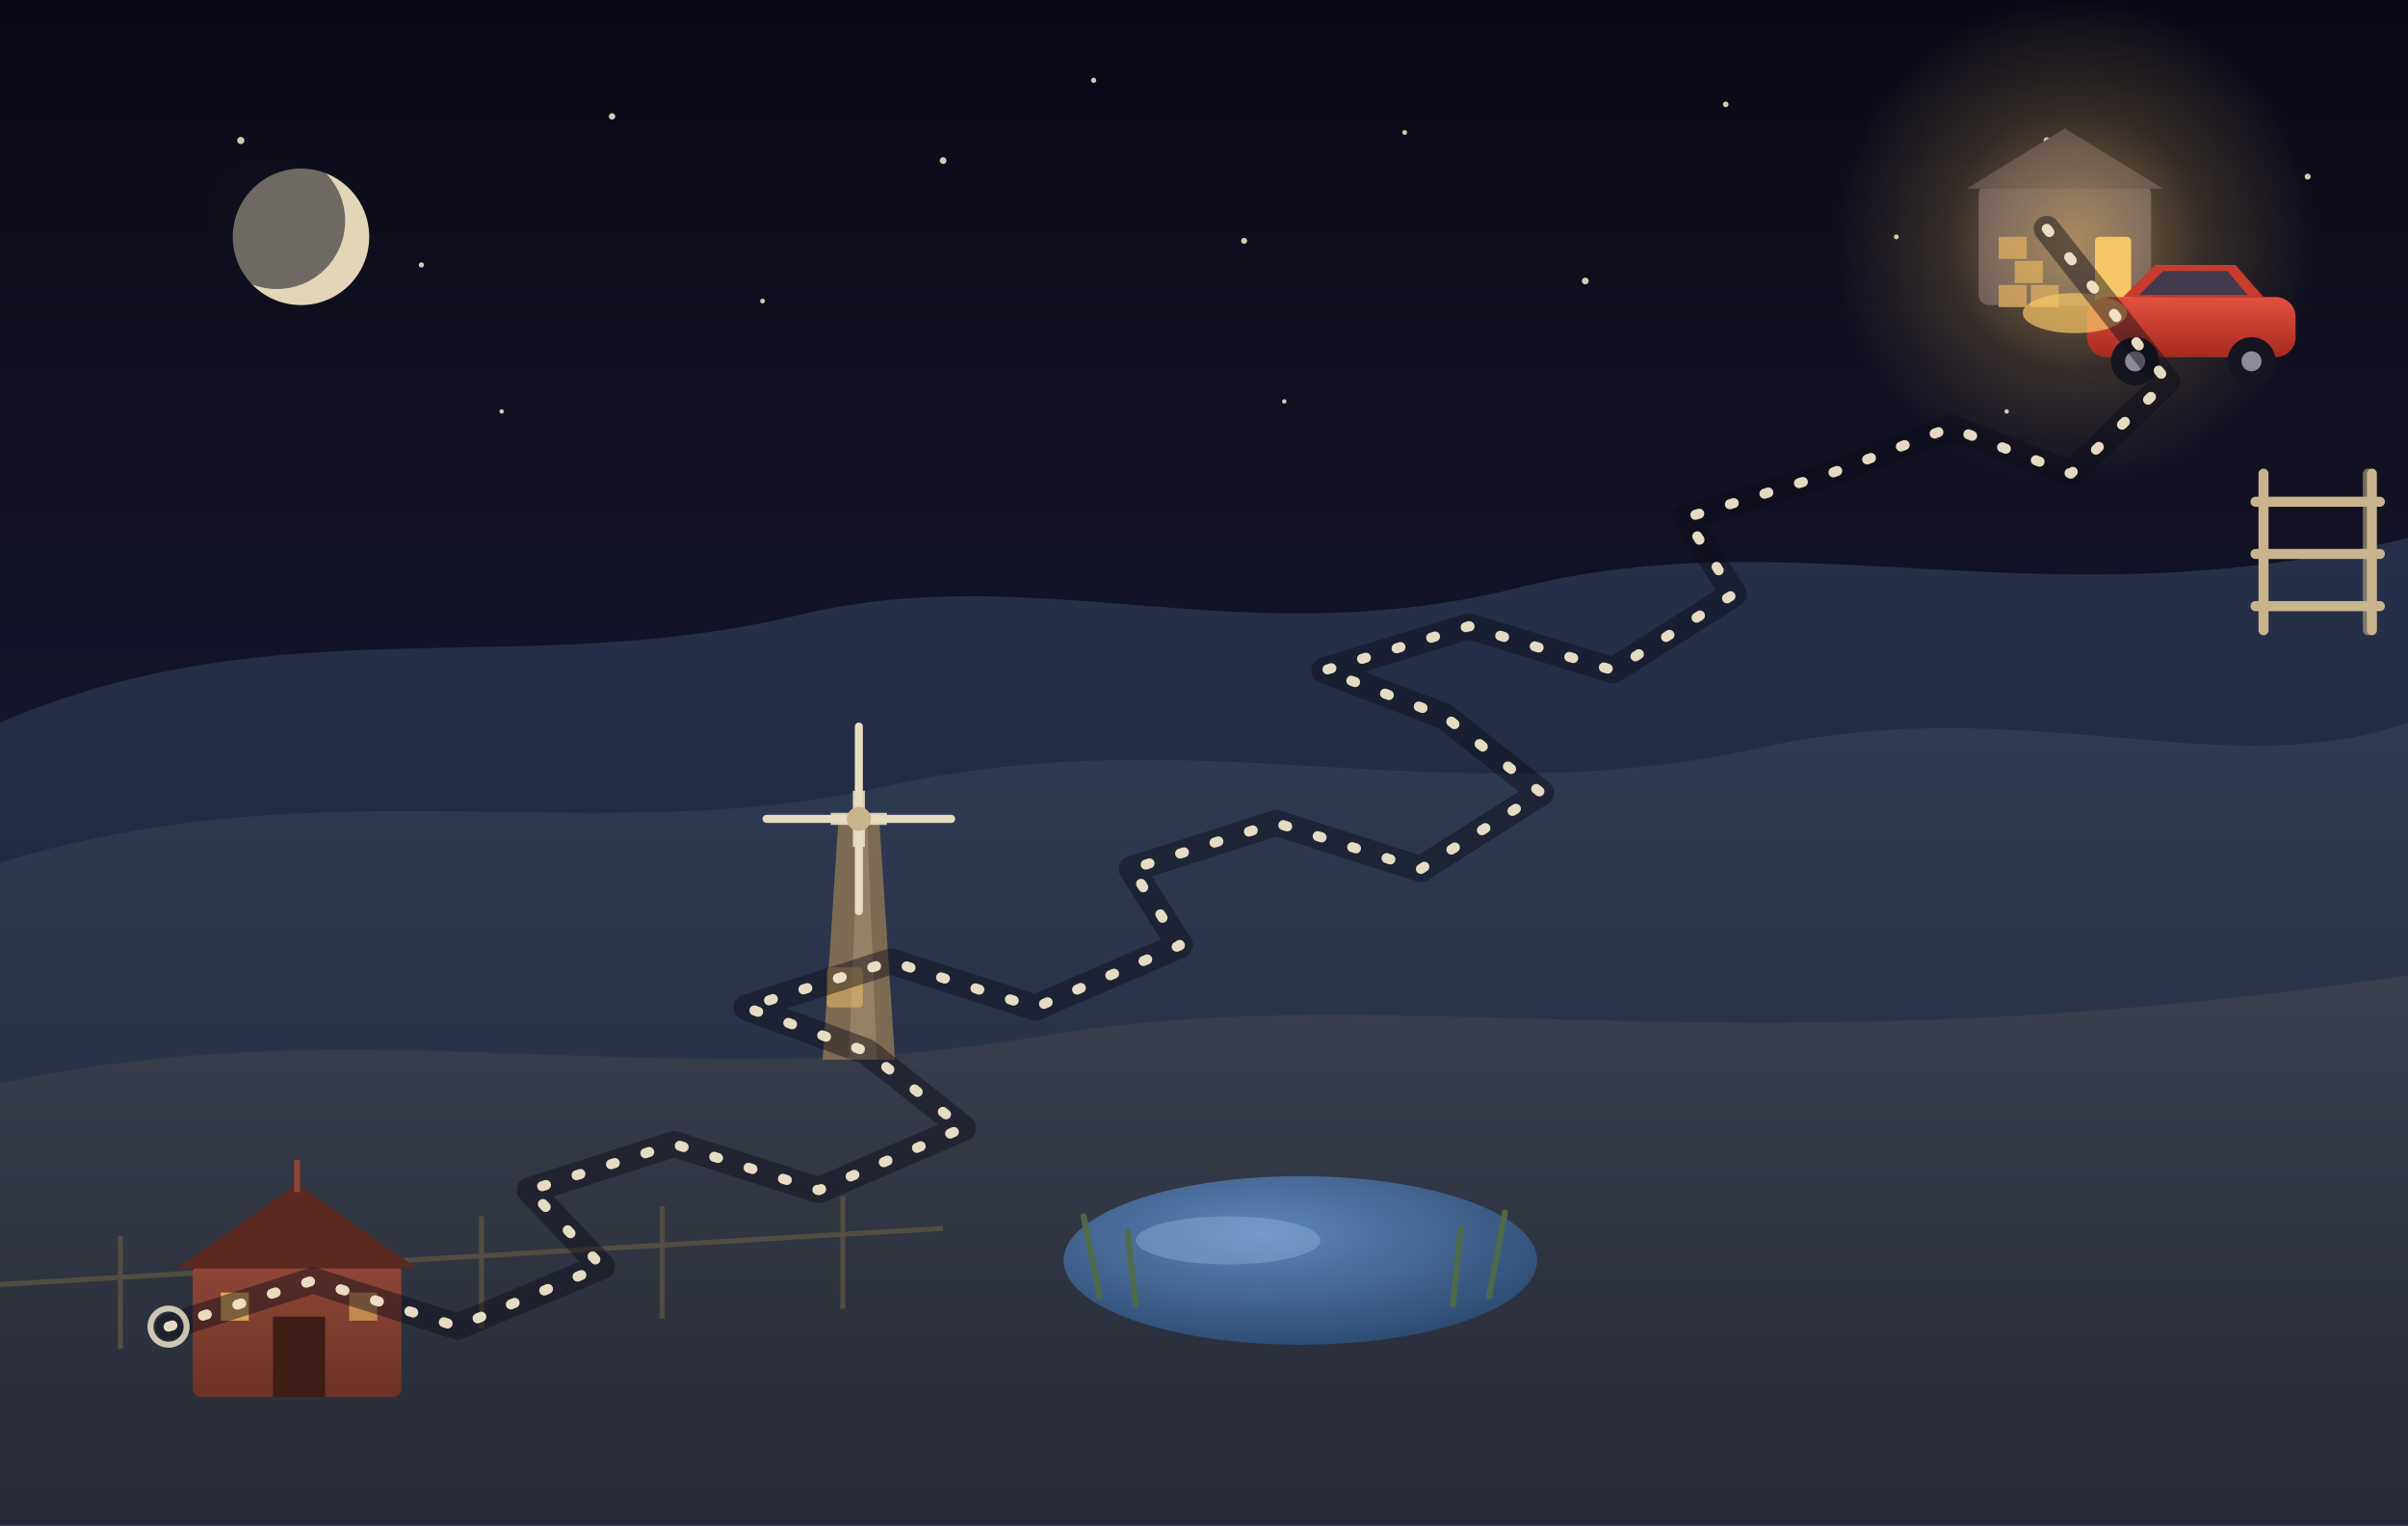
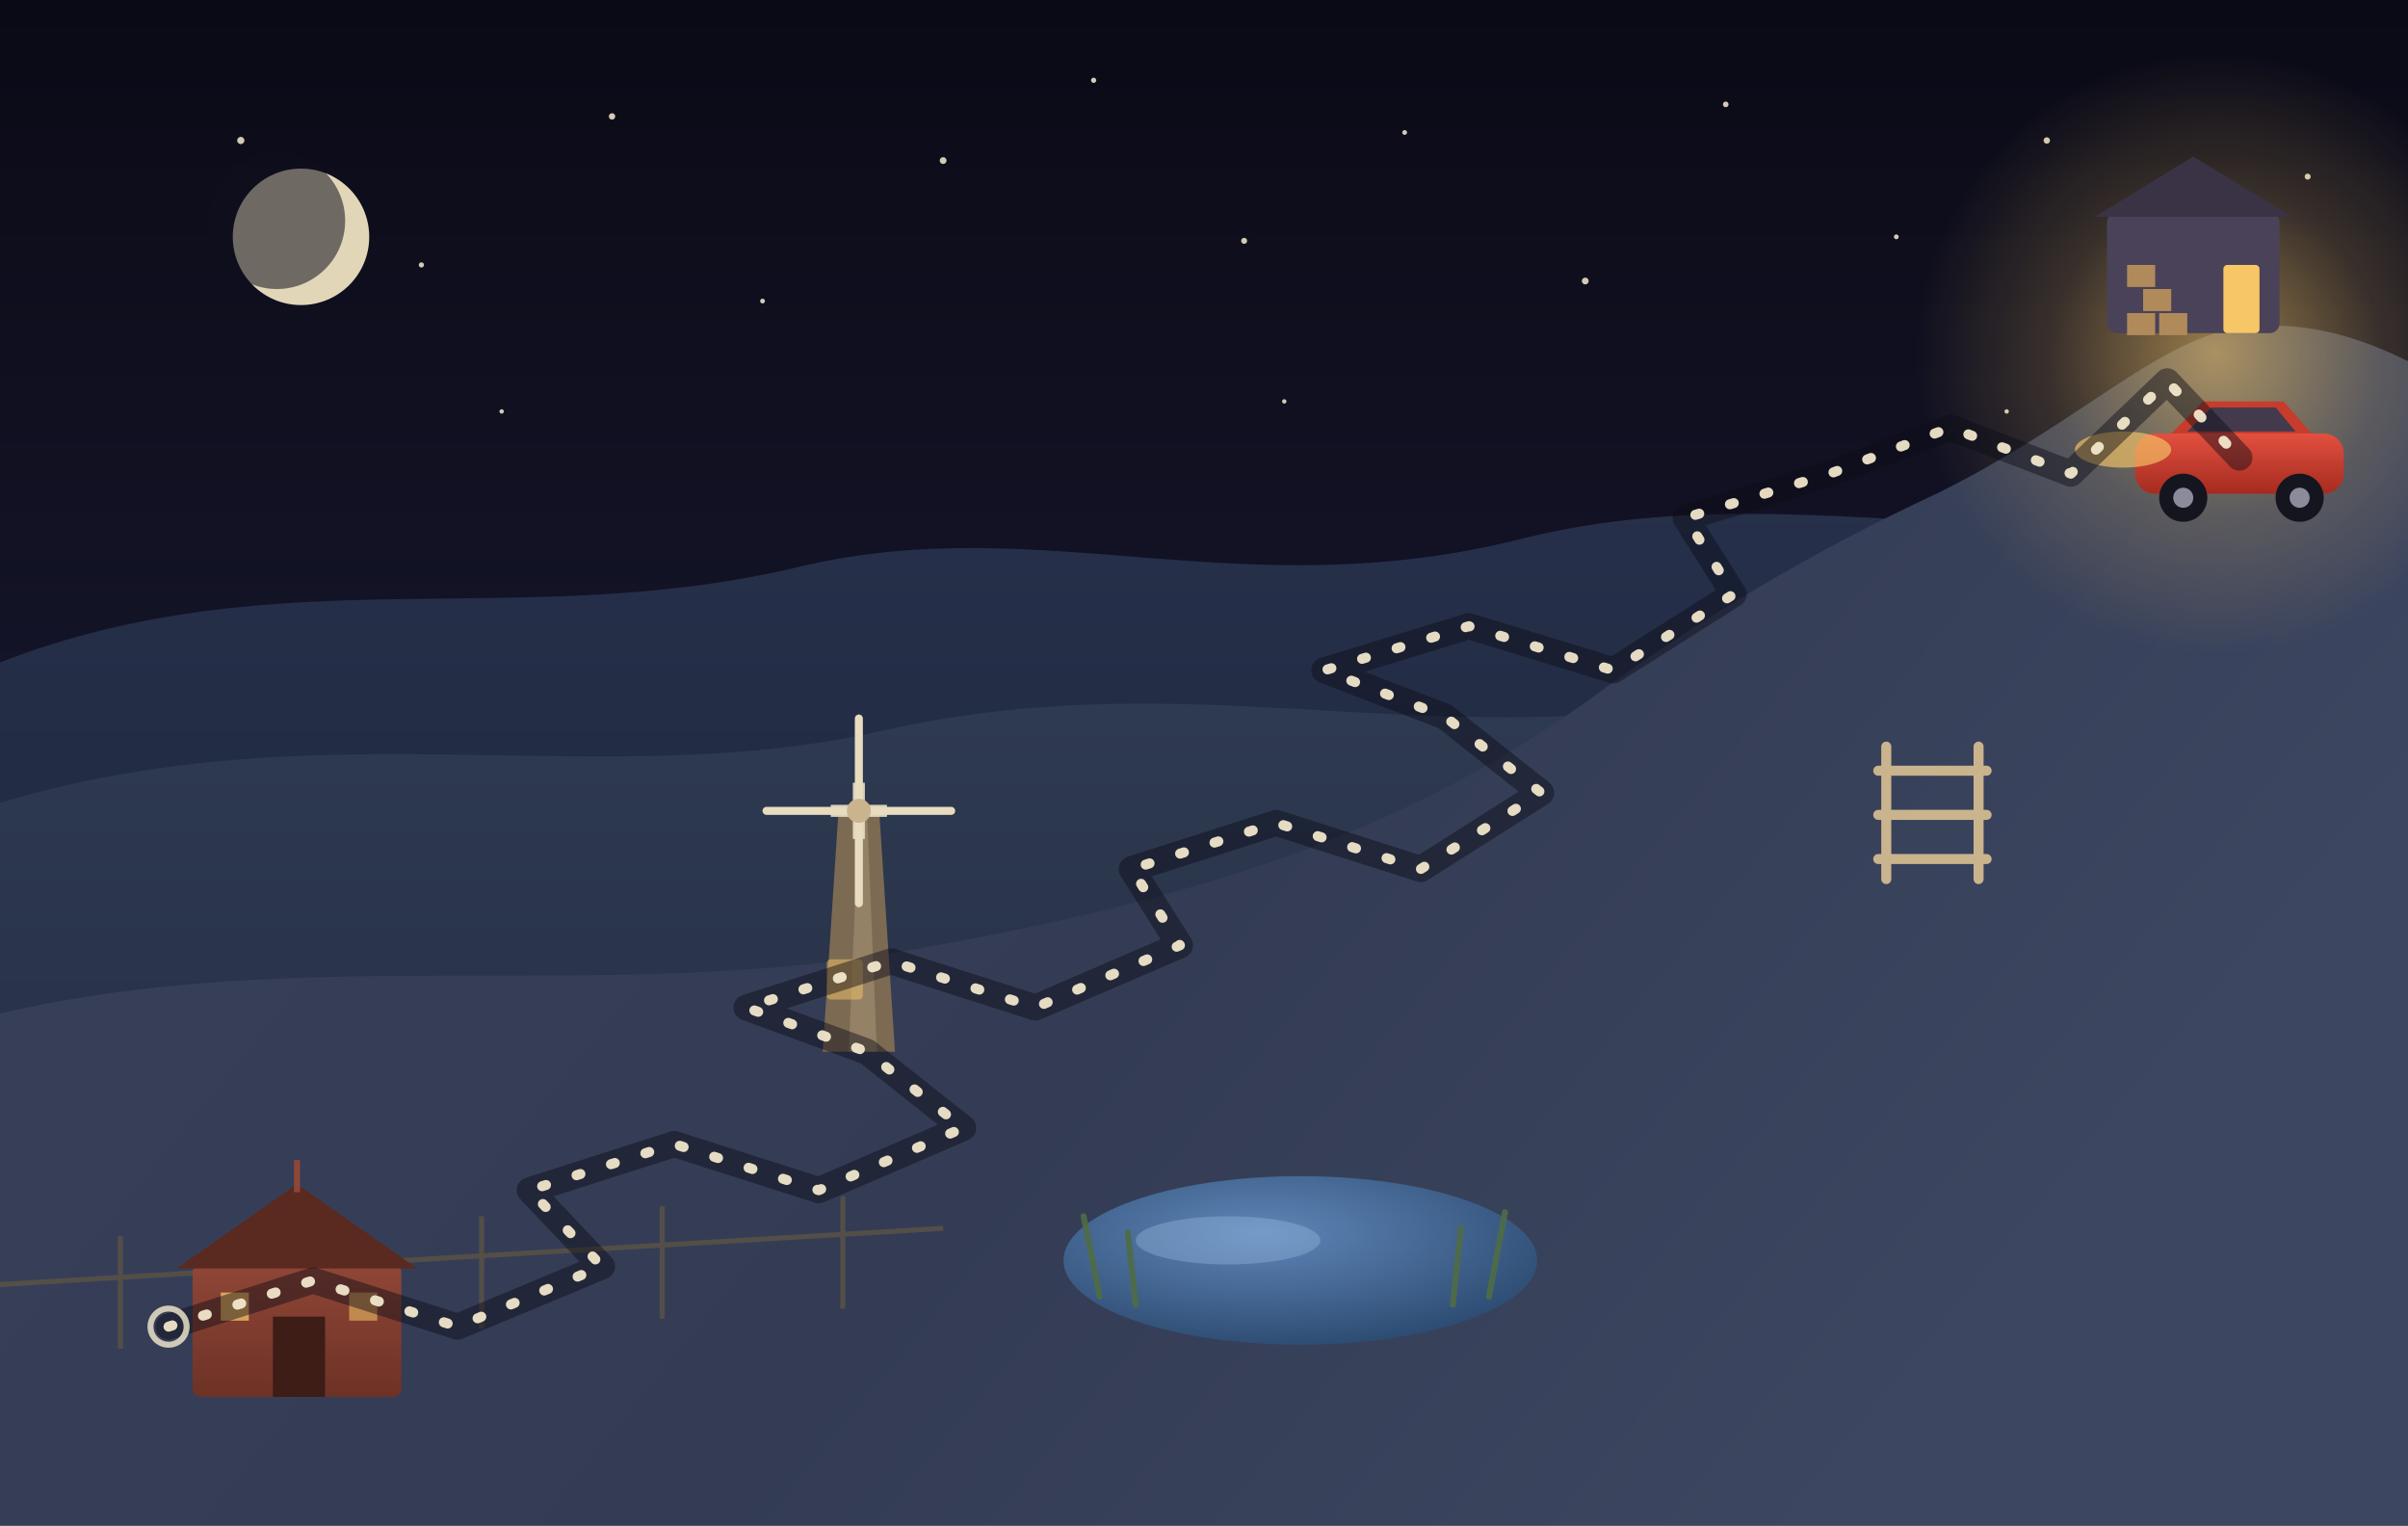
- <svg xmlns="http://www.w3.org/2000/svg" viewBox="0 0 1200 760" width="1200" height="760" role="img" aria-label="A winding dotted trail climbs through nine country lands, past a barn, windmill, pond and gate, to a red car waiting beside a warm lit door.">
+ <svg xmlns="http://www.w3.org/2000/svg" viewBox="0 0 1200 760" width="1200" height="760" role="img" aria-label="A winding dotted trail climbs through nine country lands, past a barn, windmill, pond and gate, up a hill to a red car waiting beside a warm lit door.">
  <defs>
    <linearGradient id="sky" x1="0" y1="0" x2="0" y2="1">
      <stop offset="0%" stop-color="#0a0a16" />
      <stop offset="45%" stop-color="#141428" />
      <stop offset="78%" stop-color="#1f2036" />
      <stop offset="100%" stop-color="#2a2b3f" />
    </linearGradient>
    <linearGradient id="hillA" x1="0" y1="0" x2="0" y2="1">
      <stop offset="0%" stop-color="#26304a" />
      <stop offset="100%" stop-color="#1a2136" />
    </linearGradient>
    <linearGradient id="hillB" x1="0" y1="0" x2="0" y2="1">
      <stop offset="0%" stop-color="#2f3b52" />
      <stop offset="100%" stop-color="#20293e" />
    </linearGradient>
+     <linearGradient id="ridge" x1="0" y1="0" x2="1" y2="0.4">
+       <stop offset="0%" stop-color="#39415a" />
+       <stop offset="60%" stop-color="#333c54" />
+       <stop offset="100%" stop-color="#3d4660" />
+     </linearGradient>
    <linearGradient id="field" x1="0" y1="0" x2="0" y2="1">
      <stop offset="0%" stop-color="#3a3f4d" />
      <stop offset="100%" stop-color="#262a36" />
    </linearGradient>
    <radialGradient id="glow" cx="50%" cy="50%" r="50%">
-       <stop offset="0%" stop-color="#f6c667" stop-opacity="0.55" />
-       <stop offset="55%" stop-color="#f6c667" stop-opacity="0.16" />
+       <stop offset="0%" stop-color="#f6c667" stop-opacity="0.6" />
+       <stop offset="55%" stop-color="#f6c667" stop-opacity="0.18" />
      <stop offset="100%" stop-color="#f6c667" stop-opacity="0" />
    </radialGradient>
    <radialGradient id="pond" cx="42%" cy="34%" r="70%">
      <stop offset="0%" stop-color="#5f86b8" />
      <stop offset="100%" stop-color="#2c4a70" />
    </radialGradient>
    <linearGradient id="barn" x1="0" y1="0" x2="0" y2="1">
      <stop offset="0%" stop-color="#8f4636" />
      <stop offset="100%" stop-color="#6d3226" />
    </linearGradient>
    <linearGradient id="car" x1="0" y1="0" x2="0" y2="1">
      <stop offset="0%" stop-color="#e2503f" />
      <stop offset="100%" stop-color="#a52b1f" />
    </linearGradient>
  </defs>
  <rect width="1200" height="760" fill="url(#sky)" />
  <g fill="#f6eccf" opacity="0.85">
    <circle cx="120" cy="70" r="1.8" />
    <circle cx="210" cy="132" r="1.3" />
    <circle cx="305" cy="58" r="1.6" />
    <circle cx="380" cy="150" r="1.2" />
    <circle cx="470" cy="80" r="1.7" />
    <circle cx="545" cy="40" r="1.3" />
    <circle cx="620" cy="120" r="1.5" />
    <circle cx="700" cy="66" r="1.2" />
    <circle cx="790" cy="140" r="1.7" />
    <circle cx="860" cy="52" r="1.4" />
    <circle cx="945" cy="118" r="1.2" />
    <circle cx="1020" cy="70" r="1.6" />
    <circle cx="1090" cy="150" r="1.3" />
    <circle cx="1150" cy="88" r="1.5" />
    <circle cx="640" cy="200" r="1.1" />
    <circle cx="250" cy="205" r="1.1" />
    <circle cx="1000" cy="205" r="1.1" />
  </g>
  <circle cx="150" cy="118" r="34" fill="#f4e7c5" opacity="0.92" />
  <circle cx="138" cy="110" r="34" fill="#0f0f1e" opacity="0.55" />
-   <path d="M0 360 C 140 300, 260 340, 400 306 C 520 278, 620 328, 760 292 C 900 258, 1020 312, 1200 268 L1200 760 L0 760 Z" fill="url(#hillA)" />
-   <path d="M0 430 C 160 380, 300 424, 440 392 C 600 356, 720 408, 880 372 C 1010 344, 1110 392, 1200 360 L1200 760 L0 760 Z" fill="url(#hillB)" />
-   <path d="M0 540 C 180 500, 340 548, 520 516 C 700 486, 860 536, 1200 486 L1200 760 L0 760 Z" fill="url(#field)" />
+   <path d="M0 330 C 140 276, 260 316, 400 282 C 520 254, 620 304, 760 268 C 900 234, 1020 288, 1200 244 L1200 760 L0 760 Z" fill="url(#hillA)" />
+   <path d="M0 400 C 160 352, 300 396, 440 364 C 600 328, 720 380, 880 344 C 1010 316, 1110 364, 1200 332 L1200 760 L0 760 Z" fill="url(#hillB)" />
+   <path d="M0 505 C 150 470, 300 500, 450 474 C 600 448, 700 414, 790 350 C 850 306, 905 274, 965 246 C 1030 214, 1066 178, 1104 166 C 1142 156, 1176 168, 1200 180 L1200 760 L0 760 Z" fill="url(#ridge)" />
  <g stroke="#5b5344" stroke-width="2.5" opacity="0.8">
    <line x1="0" y1="640" x2="470" y2="612" />
    <g>
      <line x1="60" y1="616" x2="60" y2="672" />
      <line x1="150" y1="611" x2="150" y2="667" />
      <line x1="240" y1="606" x2="240" y2="662" />
      <line x1="330" y1="601" x2="330" y2="657" />
      <line x1="420" y1="596" x2="420" y2="652" />
    </g>
  </g>
-   <ellipse cx="648" cy="628" rx="118" ry="42" fill="url(#pond)" />
-   <ellipse cx="612" cy="618" rx="46" ry="12" fill="#9dc0e6" opacity="0.35" />
-   <g stroke="#4f6b45" stroke-width="3" stroke-linecap="round" opacity="0.9">
-     <line x1="548" y1="646" x2="540" y2="606" />
-     <line x1="566" y1="650" x2="562" y2="614" />
-     <line x1="742" y1="646" x2="750" y2="604" />
-     <line x1="724" y1="650" x2="728" y2="612" />
-   </g>
  <g transform="translate(96 596)">
    <rect x="0" y="34" width="104" height="66" rx="4" fill="url(#barn)" />
    <path d="M-8 36 L52 -6 L112 36 Z" fill="#5a291f" />
    <rect x="40" y="60" width="26" height="40" fill="#3d1d16" />
    <rect x="14" y="48" width="14" height="14" fill="#f6c667" opacity="0.75" />
    <rect x="78" y="48" width="14" height="14" fill="#f6c667" opacity="0.55" />
    <line x1="52" y1="-2" x2="52" y2="-18" stroke="#8f4636" stroke-width="3" />
  </g>
-   <g transform="translate(392 396)">
+   <g transform="translate(392 392)">
    <path d="M18 132 L26 10 L46 10 L54 132 Z" fill="#7d6a53" />
    <path d="M31 132 L36 12 L40 12 L45 132 Z" fill="#a08a6d" opacity="0.7" />
    <g transform="translate(36 12)" stroke="#e8dcc0" stroke-width="4" stroke-linecap="round">
      <line x1="0" y1="0" x2="0" y2="-46" />
      <line x1="0" y1="0" x2="46" y2="0" />
      <line x1="0" y1="0" x2="0" y2="46" />
      <line x1="0" y1="0" x2="-46" y2="0" />
      <g fill="#e8dcc0" stroke="none" opacity="0.92">
        <rect x="-3" y="-14" width="6" height="28" />
        <rect x="-14" y="-3" width="28" height="6" />
      </g>
    </g>
    <circle cx="36" cy="12" r="6" fill="#c9b48d" />
    <rect x="20" y="86" width="18" height="20" rx="2" fill="#f6c667" opacity="0.5" />
  </g>
-   <g transform="translate(1128 236)" stroke="#c9b48d" stroke-width="5" stroke-linecap="round">
-     <line x1="0" y1="0" x2="0" y2="78" />
-     <line x1="54" y1="0" x2="54" y2="78" />
-     <line x1="-4" y1="14" x2="58" y2="14" />
-     <line x1="-4" y1="40" x2="58" y2="40" />
-     <line x1="-4" y1="66" x2="58" y2="66" />
+   <ellipse cx="648" cy="628" rx="118" ry="42" fill="url(#pond)" />
+   <ellipse cx="612" cy="618" rx="46" ry="12" fill="#9dc0e6" opacity="0.35" />
+   <g stroke="#4f6b45" stroke-width="3" stroke-linecap="round" opacity="0.9">
+     <line x1="548" y1="646" x2="540" y2="606" />
+     <line x1="566" y1="650" x2="562" y2="614" />
+     <line x1="742" y1="646" x2="750" y2="604" />
+     <line x1="724" y1="650" x2="728" y2="612" />
  </g>
-   <g transform="translate(1180 236)" stroke="#c9b48d" stroke-width="5" stroke-linecap="round" opacity="0.55">
-     <line x1="0" y1="0" x2="0" y2="78" />
+   <g transform="translate(940 372)" stroke="#c9b48d" stroke-width="5" stroke-linecap="round">
+     <line x1="0" y1="0" x2="0" y2="66" />
+     <line x1="46" y1="0" x2="46" y2="66" />
+     <line x1="-4" y1="12" x2="50" y2="12" />
+     <line x1="-4" y1="34" x2="50" y2="34" />
+     <line x1="-4" y1="56" x2="50" y2="56" />
  </g>
-   <g transform="translate(986 62)">
+   <circle cx="1104" cy="176" r="150" fill="url(#glow)" />
+   <g transform="translate(1050 76)">
    <rect x="0" y="30" width="86" height="60" rx="5" fill="#4a4258" />
    <path d="M-6 32 L43 2 L92 32 Z" fill="#3a3346" />
    <rect x="58" y="56" width="18" height="34" rx="2" fill="#f6c667" />
    <g fill="#b08a5a">
      <rect x="10" y="80" width="14" height="11" />
      <rect x="26" y="80" width="14" height="11" />
      <rect x="18" y="68" width="14" height="11" />
      <rect x="10" y="56" width="14" height="11" />
    </g>
  </g>
-   <circle cx="1034" cy="120" r="120" fill="url(#glow)" />
-   <g transform="translate(1040 132)">
-     <rect x="0" y="16" width="104" height="30" rx="10" fill="url(#car)" />
-     <path d="M18 16 L34 0 L74 0 L88 16 Z" fill="#c73c2c" />
-     <path d="M26 15 L38 3 L70 3 L80 15 Z" fill="#2b3a52" opacity="0.85" />
-     <circle cx="24" cy="48" r="12" fill="#15151f" />
-     <circle cx="24" cy="48" r="5" fill="#8b8b9c" />
-     <circle cx="82" cy="48" r="12" fill="#15151f" />
-     <circle cx="82" cy="48" r="5" fill="#8b8b9c" />
-     <ellipse cx="-6" cy="24" rx="26" ry="10" fill="#f6c667" opacity="0.7" />
+   <g transform="translate(1064 198)">
+     <rect x="0" y="18" width="104" height="30" rx="10" fill="url(#car)" />
+     <path d="M18 18 L34 2 L74 2 L88 18 Z" fill="#c73c2c" />
+     <path d="M26 17 L38 5 L70 5 L80 17 Z" fill="#2b3a52" opacity="0.85" />
+     <circle cx="24" cy="50" r="12" fill="#15151f" />
+     <circle cx="24" cy="50" r="5" fill="#8b8b9c" />
+     <circle cx="82" cy="50" r="12" fill="#15151f" />
+     <circle cx="82" cy="50" r="5" fill="#8b8b9c" />
+     <ellipse cx="-6" cy="26" rx="24" ry="9" fill="#f6c667" opacity="0.65" />
  </g>
-   <polyline points="84,661 156,638 228,661 300,631 264,593 336,570 408,593 480,562 432,524 372,502 444,479 516,502 588,471 564,433 636,410 708,433 768,395 720,357 660,334 732,312 804,334 864,296 840,258 912,236 972,213 1032,236 1080,190 1020,114" fill="none" stroke="#0c0c16" stroke-width="13" stroke-linecap="round" stroke-linejoin="round" opacity="0.45" />
-   <polyline points="84,661 156,638 228,661 300,631 264,593 336,570 408,593 480,562 432,524 372,502 444,479 516,502 588,471 564,433 636,410 708,433 768,395 720,357 660,334 732,312 804,334 864,296 840,258 912,236 972,213 1032,236 1080,190 1020,114" fill="none" stroke="#f6eccf" stroke-width="5" stroke-linecap="round" stroke-linejoin="round" stroke-dasharray="2 16" opacity="0.92" />
+   <polyline points="84,661 156,638 228,661 300,631 264,593 336,570 408,593 480,562 432,524 372,502 444,479 516,502 588,471 564,433 636,410 708,433 768,395 720,357 660,334 732,312 804,334 864,296 840,258 912,236 972,213 1032,236 1080,190 1116,228" fill="none" stroke="#0c0c16" stroke-width="13" stroke-linecap="round" stroke-linejoin="round" opacity="0.45" />
+   <polyline points="84,661 156,638 228,661 300,631 264,593 336,570 408,593 480,562 432,524 372,502 444,479 516,502 588,471 564,433 636,410 708,433 768,395 720,357 660,334 732,312 804,334 864,296 840,258 912,236 972,213 1032,236 1080,190 1116,228" fill="none" stroke="#f6eccf" stroke-width="5" stroke-linecap="round" stroke-linejoin="round" stroke-dasharray="2 16" opacity="0.92" />
  <circle cx="84" cy="661" r="9" fill="none" stroke="#f6eccf" stroke-width="3" opacity="0.8" />
</svg>
